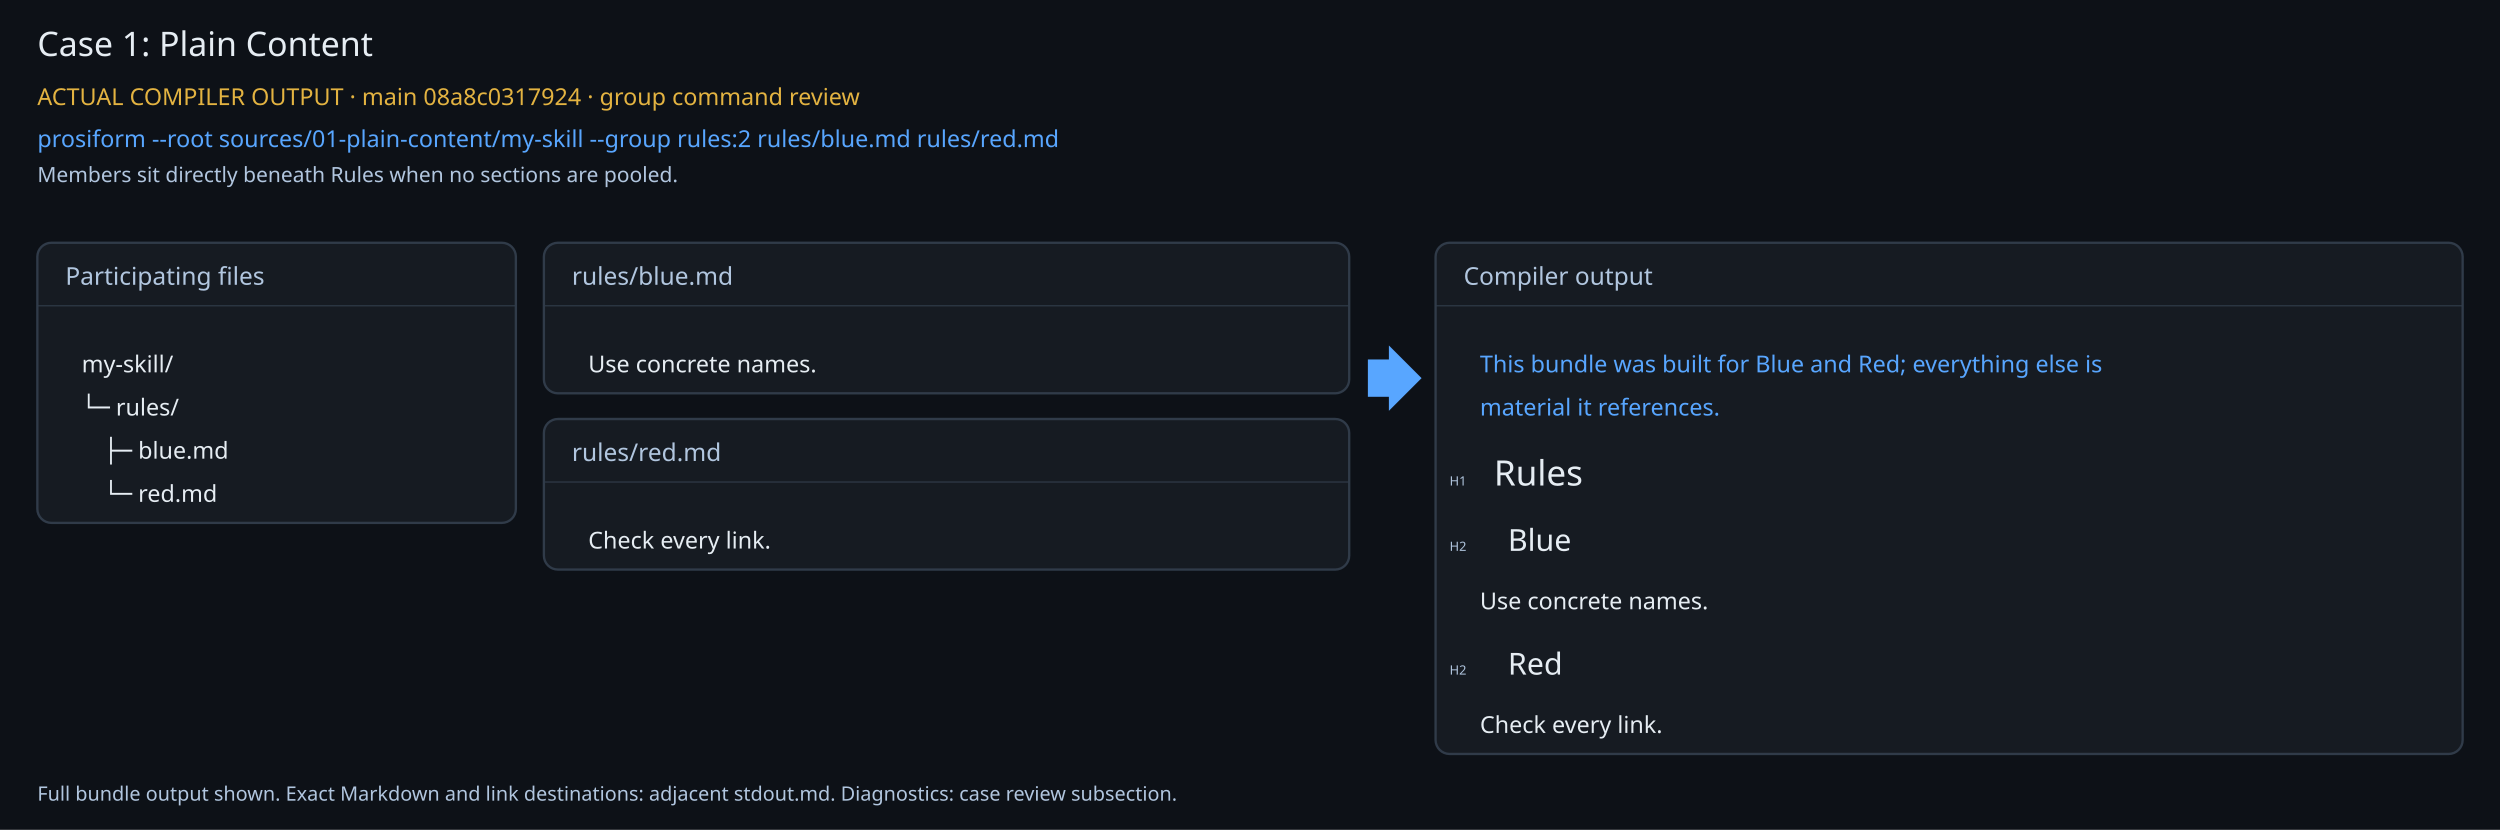
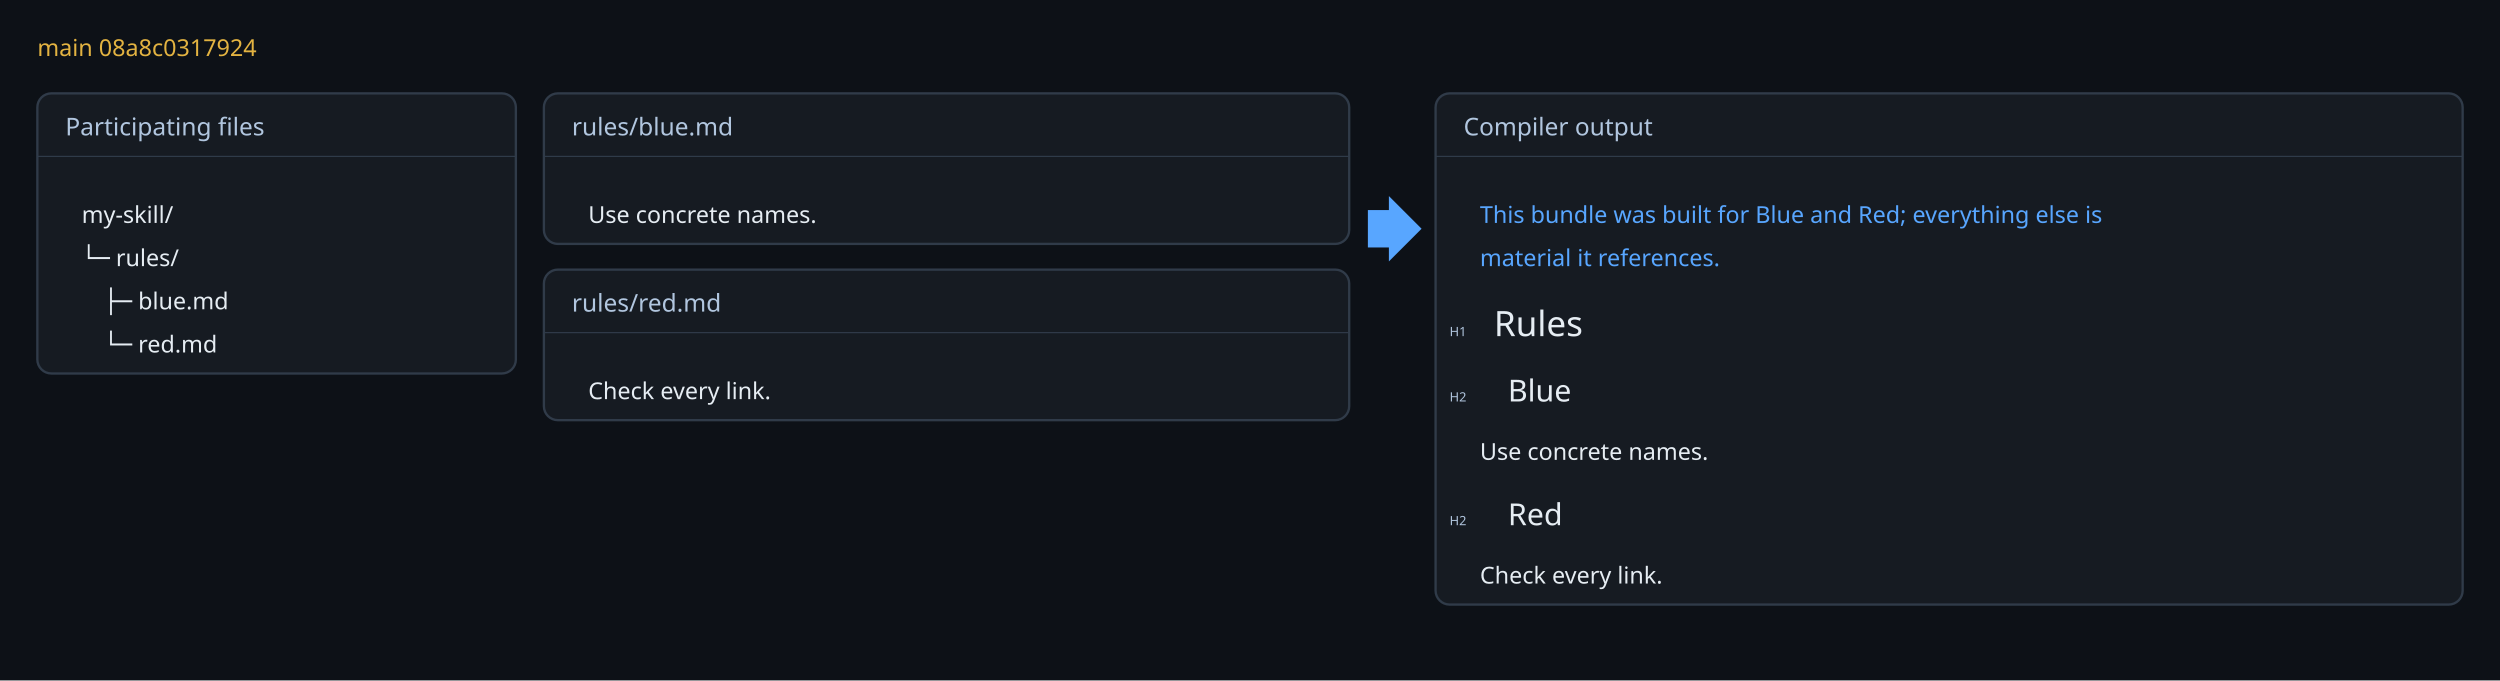
- <svg xmlns="http://www.w3.org/2000/svg" width="2142" height="711" viewBox="0 0 2142 711" role="img" aria-labelledby="title desc">
-   <rect width="2142" height="711" fill="#0d1117" />
+ <svg xmlns="http://www.w3.org/2000/svg" width="2142" height="583" viewBox="0 0 2142 583" role="img" aria-labelledby="title desc">
+   <rect width="2142" height="583" fill="#0d1117" />
  <g font-family="IBM Plex Mono" xml:space="preserve">
-     <text x="32" y="48" font-size="29" fill="#e6edf3" font-weight="400">Case 1: Plain Content</text>
-     <text x="32" y="90" font-size="20" fill="#e3b341" font-weight="400">ACTUAL COMPILER OUTPUT · main 08a8c0317924 · group command review</text>
-     <text x="32" y="126" font-size="20" fill="#58a6ff" font-weight="400">prosiform --root sources/01-plain-content/my-skill --group rules:2 rules/blue.md rules/red.md</text>
-     <text x="32" y="156" font-size="18" fill="#b1c6df" font-weight="400">Members sit directly beneath Rules when no sections are pooled.</text>
-     <rect x="32" y="208" width="410" height="240" rx="12" fill="#161b22" stroke="#303b49" stroke-width="2" />
-     <text x="56" y="244" font-size="21" fill="#b1c6df" font-weight="400">Participating files</text>
-     <path d="M32 262 H442" stroke="#303b49" />
-     <text x="70" y="319" font-size="20" fill="#e6edf3" font-weight="400">my-skill/</text>
-     <text x="70" y="356" font-size="20" fill="#e6edf3" font-weight="400">└─ rules/</text>
-     <text x="70" y="393" font-size="20" fill="#e6edf3" font-weight="400">   ├─ blue.md</text>
-     <text x="70" y="430" font-size="20" fill="#e6edf3" font-weight="400">   └─ red.md</text>
-     <rect x="466" y="208" width="690" height="129" rx="12" fill="#161b22" stroke="#303b49" stroke-width="2" />
-     <text x="490" y="244" font-size="21" fill="#b1c6df" font-weight="400">rules/blue.md</text>
-     <path d="M466 262 H1156" stroke="#303b49" />
-     <text x="504" y="319" font-size="20" fill="#e6edf3" font-weight="400">Use concrete names.</text>
-     <rect x="466" y="359" width="690" height="129" rx="12" fill="#161b22" stroke="#303b49" stroke-width="2" />
-     <text x="490" y="395" font-size="21" fill="#b1c6df" font-weight="400">rules/red.md</text>
-     <path d="M466 413 H1156" stroke="#303b49" />
-     <text x="504" y="470" font-size="20" fill="#e6edf3" font-weight="400">Check every link.</text>
-     <rect x="1230" y="208" width="880" height="438" rx="12" fill="#161b22" stroke="#303b49" stroke-width="2" />
-     <text x="1254" y="244" font-size="21" fill="#b1c6df" font-weight="400">Compiler output</text>
-     <path d="M1230 262 H2110" stroke="#303b49" />
-     <text x="1268" y="319" font-size="20" fill="#58a6ff" font-weight="400">This bundle was built for Blue and Red; everything else is</text>
-     <text x="1268" y="356" font-size="20" fill="#58a6ff" font-weight="400">material it references.</text>
-     <text x="1242" y="416" font-size="11" fill="#b1c6df" font-weight="400">H1</text>
-     <text x="1280" y="416" font-size="30" fill="#e6edf3" font-weight="500">Rules</text>
-     <text x="1242" y="472" font-size="11" fill="#b1c6df" font-weight="400">H2</text>
-     <text x="1292" y="472" font-size="26" fill="#e6edf3" font-weight="500">Blue</text>
-     <text x="1268" y="522" font-size="20" fill="#e6edf3" font-weight="400">Use concrete names.</text>
-     <text x="1242" y="578" font-size="11" fill="#b1c6df" font-weight="400">H2</text>
-     <text x="1292" y="578" font-size="26" fill="#e6edf3" font-weight="500">Red</text>
-     <text x="1268" y="628" font-size="20" fill="#e6edf3" font-weight="400">Check every link.</text>
-     <path d="M1172 308 H1190 V296 L1218 324 L1190 352 V340 H1172Z" fill="#58a6ff" />
-     <text x="32" y="686" font-size="17" fill="#b1c6df" font-weight="400">Full bundle output shown. Exact Markdown and link destinations: adjacent stdout.md. Diagnostics: case review subsection.</text>
+     <text x="32" y="48" font-size="20" fill="#e3b341" font-weight="400">main 08a8c0317924</text>
+     <rect x="32" y="80" width="410" height="240" rx="12" fill="#161b22" stroke="#303b49" stroke-width="2" />
+     <text x="56" y="116" font-size="21" fill="#b1c6df" font-weight="400">Participating files</text>
+     <path d="M32 134 H442" stroke="#303b49" />
+     <text x="70" y="191" font-size="20" fill="#e6edf3" font-weight="400">my-skill/</text>
+     <text x="70" y="228" font-size="20" fill="#e6edf3" font-weight="400">└─ rules/</text>
+     <text x="70" y="265" font-size="20" fill="#e6edf3" font-weight="400">   ├─ blue.md</text>
+     <text x="70" y="302" font-size="20" fill="#e6edf3" font-weight="400">   └─ red.md</text>
+     <rect x="466" y="80" width="690" height="129" rx="12" fill="#161b22" stroke="#303b49" stroke-width="2" />
+     <text x="490" y="116" font-size="21" fill="#b1c6df" font-weight="400">rules/blue.md</text>
+     <path d="M466 134 H1156" stroke="#303b49" />
+     <text x="504" y="191" font-size="20" fill="#e6edf3" font-weight="400">Use concrete names.</text>
+     <rect x="466" y="231" width="690" height="129" rx="12" fill="#161b22" stroke="#303b49" stroke-width="2" />
+     <text x="490" y="267" font-size="21" fill="#b1c6df" font-weight="400">rules/red.md</text>
+     <path d="M466 285 H1156" stroke="#303b49" />
+     <text x="504" y="342" font-size="20" fill="#e6edf3" font-weight="400">Check every link.</text>
+     <rect x="1230" y="80" width="880" height="438" rx="12" fill="#161b22" stroke="#303b49" stroke-width="2" />
+     <text x="1254" y="116" font-size="21" fill="#b1c6df" font-weight="400">Compiler output</text>
+     <path d="M1230 134 H2110" stroke="#303b49" />
+     <text x="1268" y="191" font-size="20" fill="#58a6ff" font-weight="400">This bundle was built for Blue and Red; everything else is</text>
+     <text x="1268" y="228" font-size="20" fill="#58a6ff" font-weight="400">material it references.</text>
+     <text x="1242" y="288" font-size="11" fill="#b1c6df" font-weight="400">H1</text>
+     <text x="1280" y="288" font-size="30" fill="#e6edf3" font-weight="500">Rules</text>
+     <text x="1242" y="344" font-size="11" fill="#b1c6df" font-weight="400">H2</text>
+     <text x="1292" y="344" font-size="26" fill="#e6edf3" font-weight="500">Blue</text>
+     <text x="1268" y="394" font-size="20" fill="#e6edf3" font-weight="400">Use concrete names.</text>
+     <text x="1242" y="450" font-size="11" fill="#b1c6df" font-weight="400">H2</text>
+     <text x="1292" y="450" font-size="26" fill="#e6edf3" font-weight="500">Red</text>
+     <text x="1268" y="500" font-size="20" fill="#e6edf3" font-weight="400">Check every link.</text>
+     <path d="M1172 180 H1190 V168 L1218 196 L1190 224 V212 H1172Z" fill="#58a6ff" />
  </g>
</svg>
